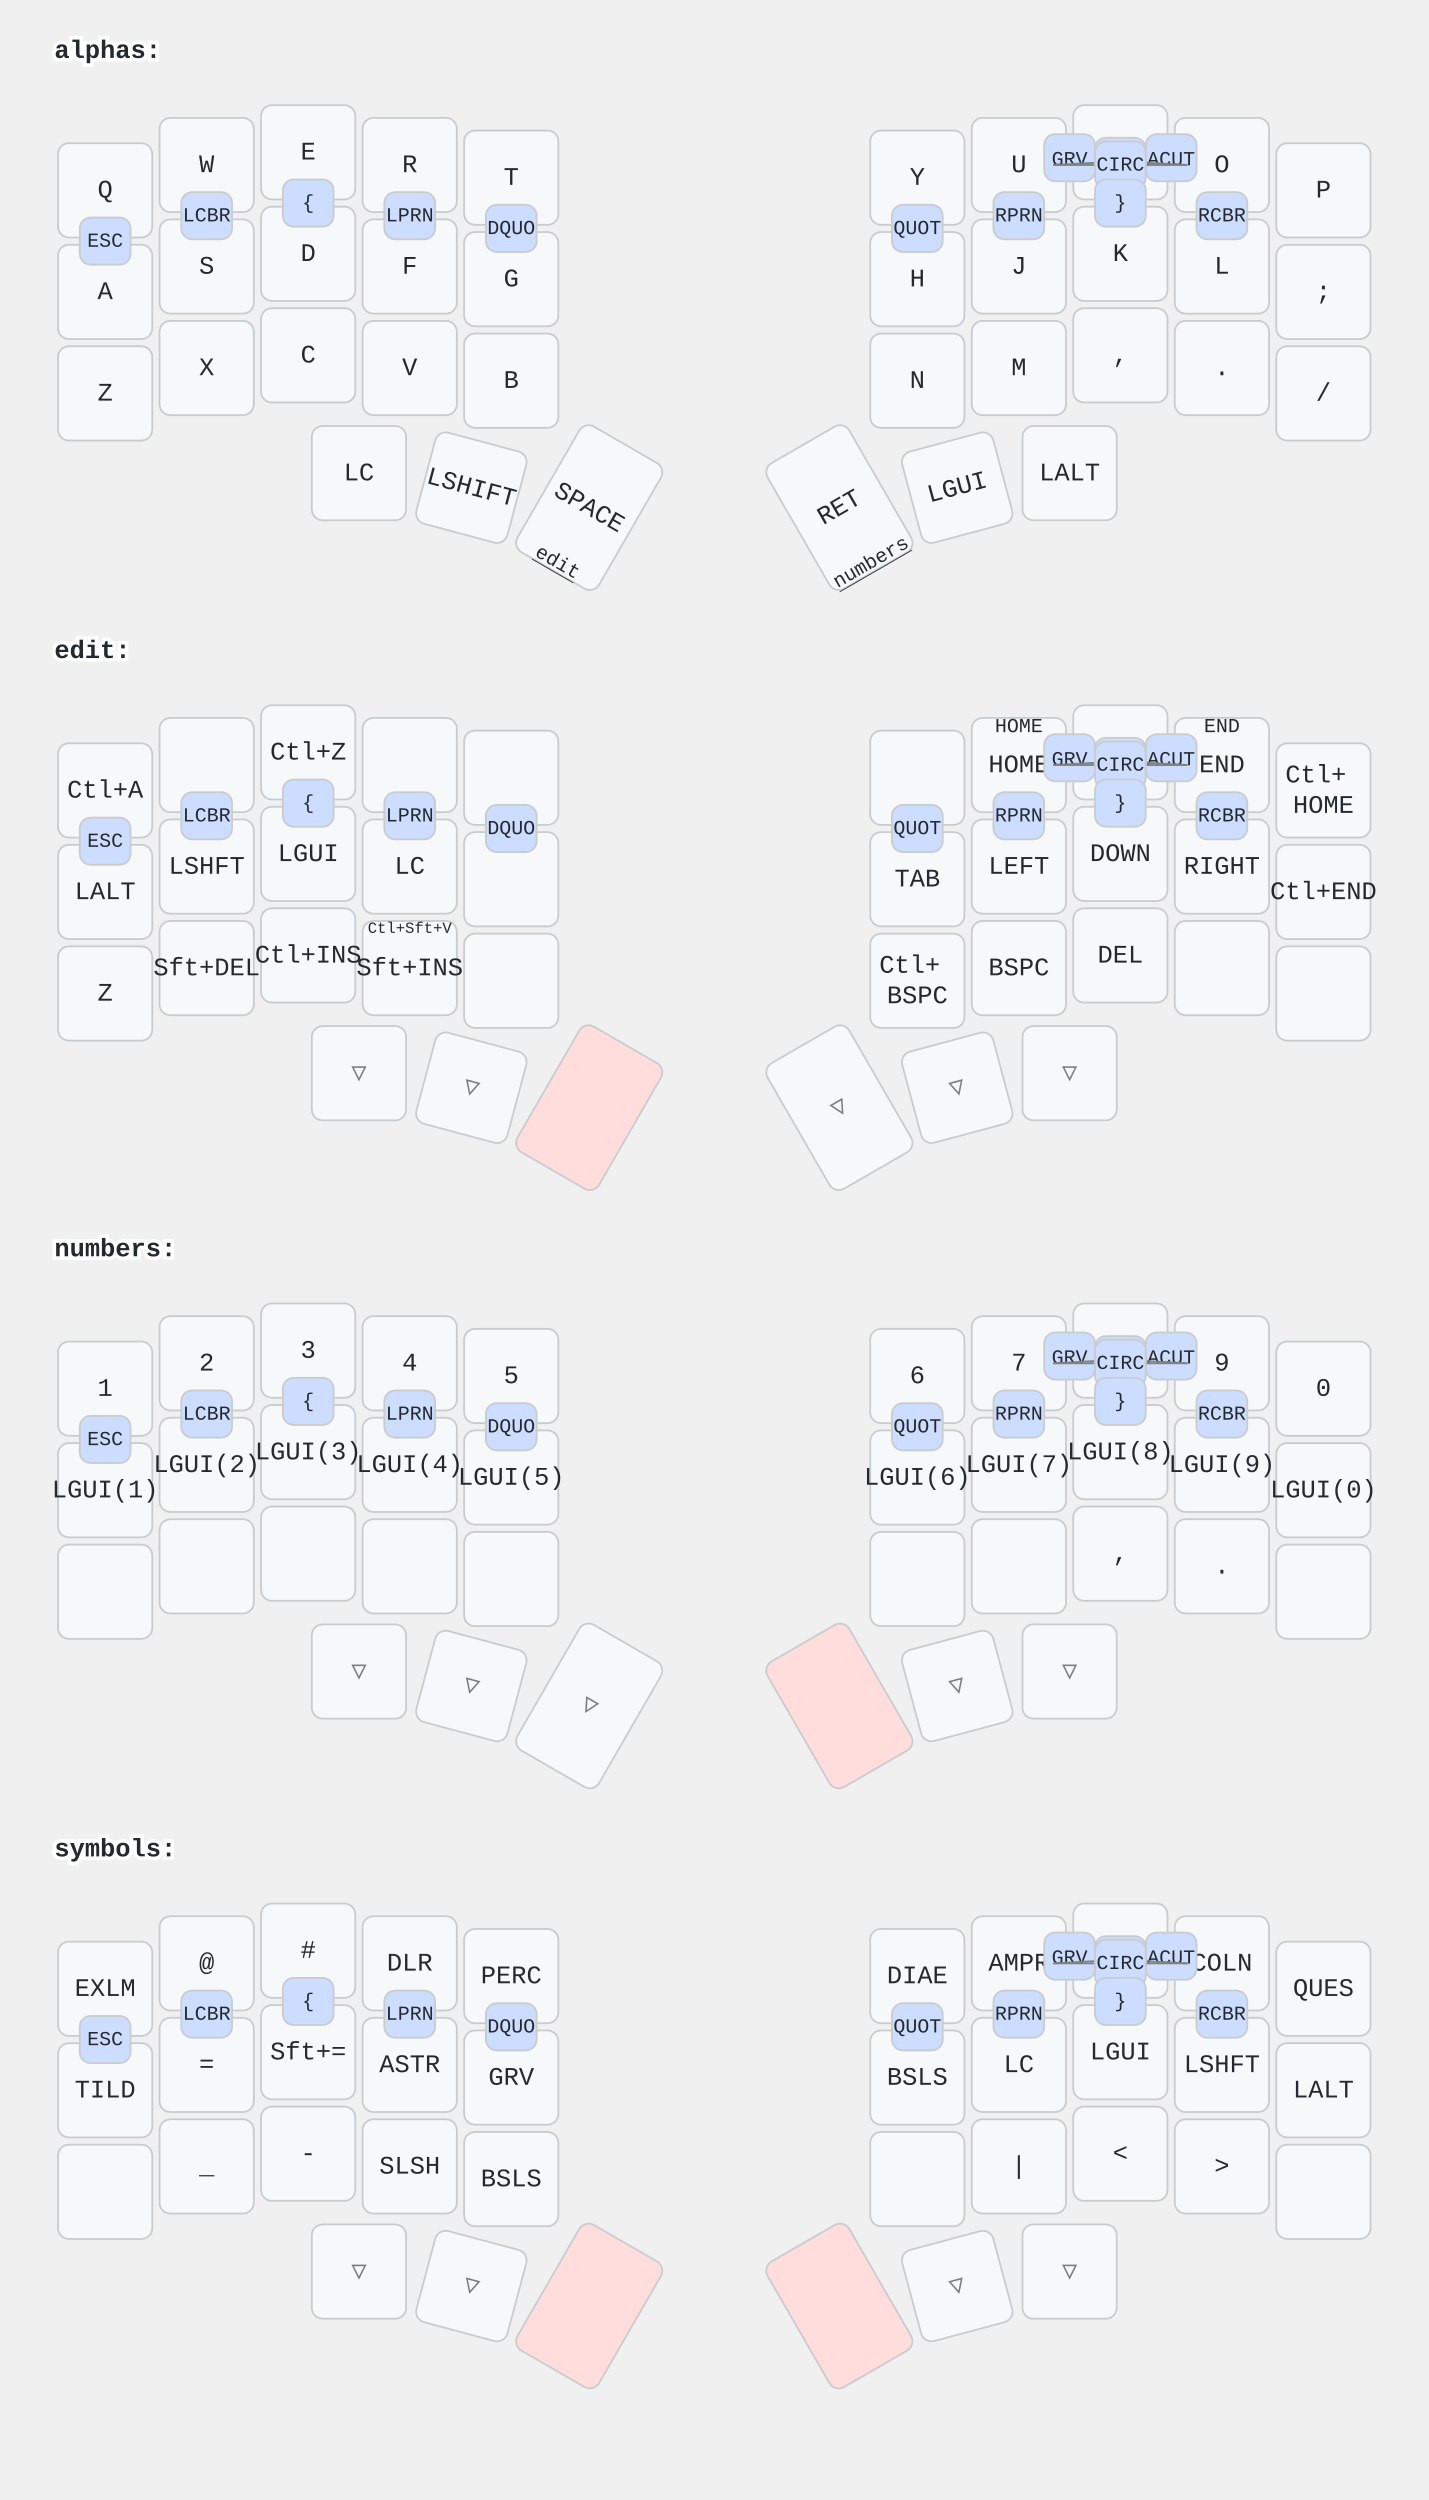
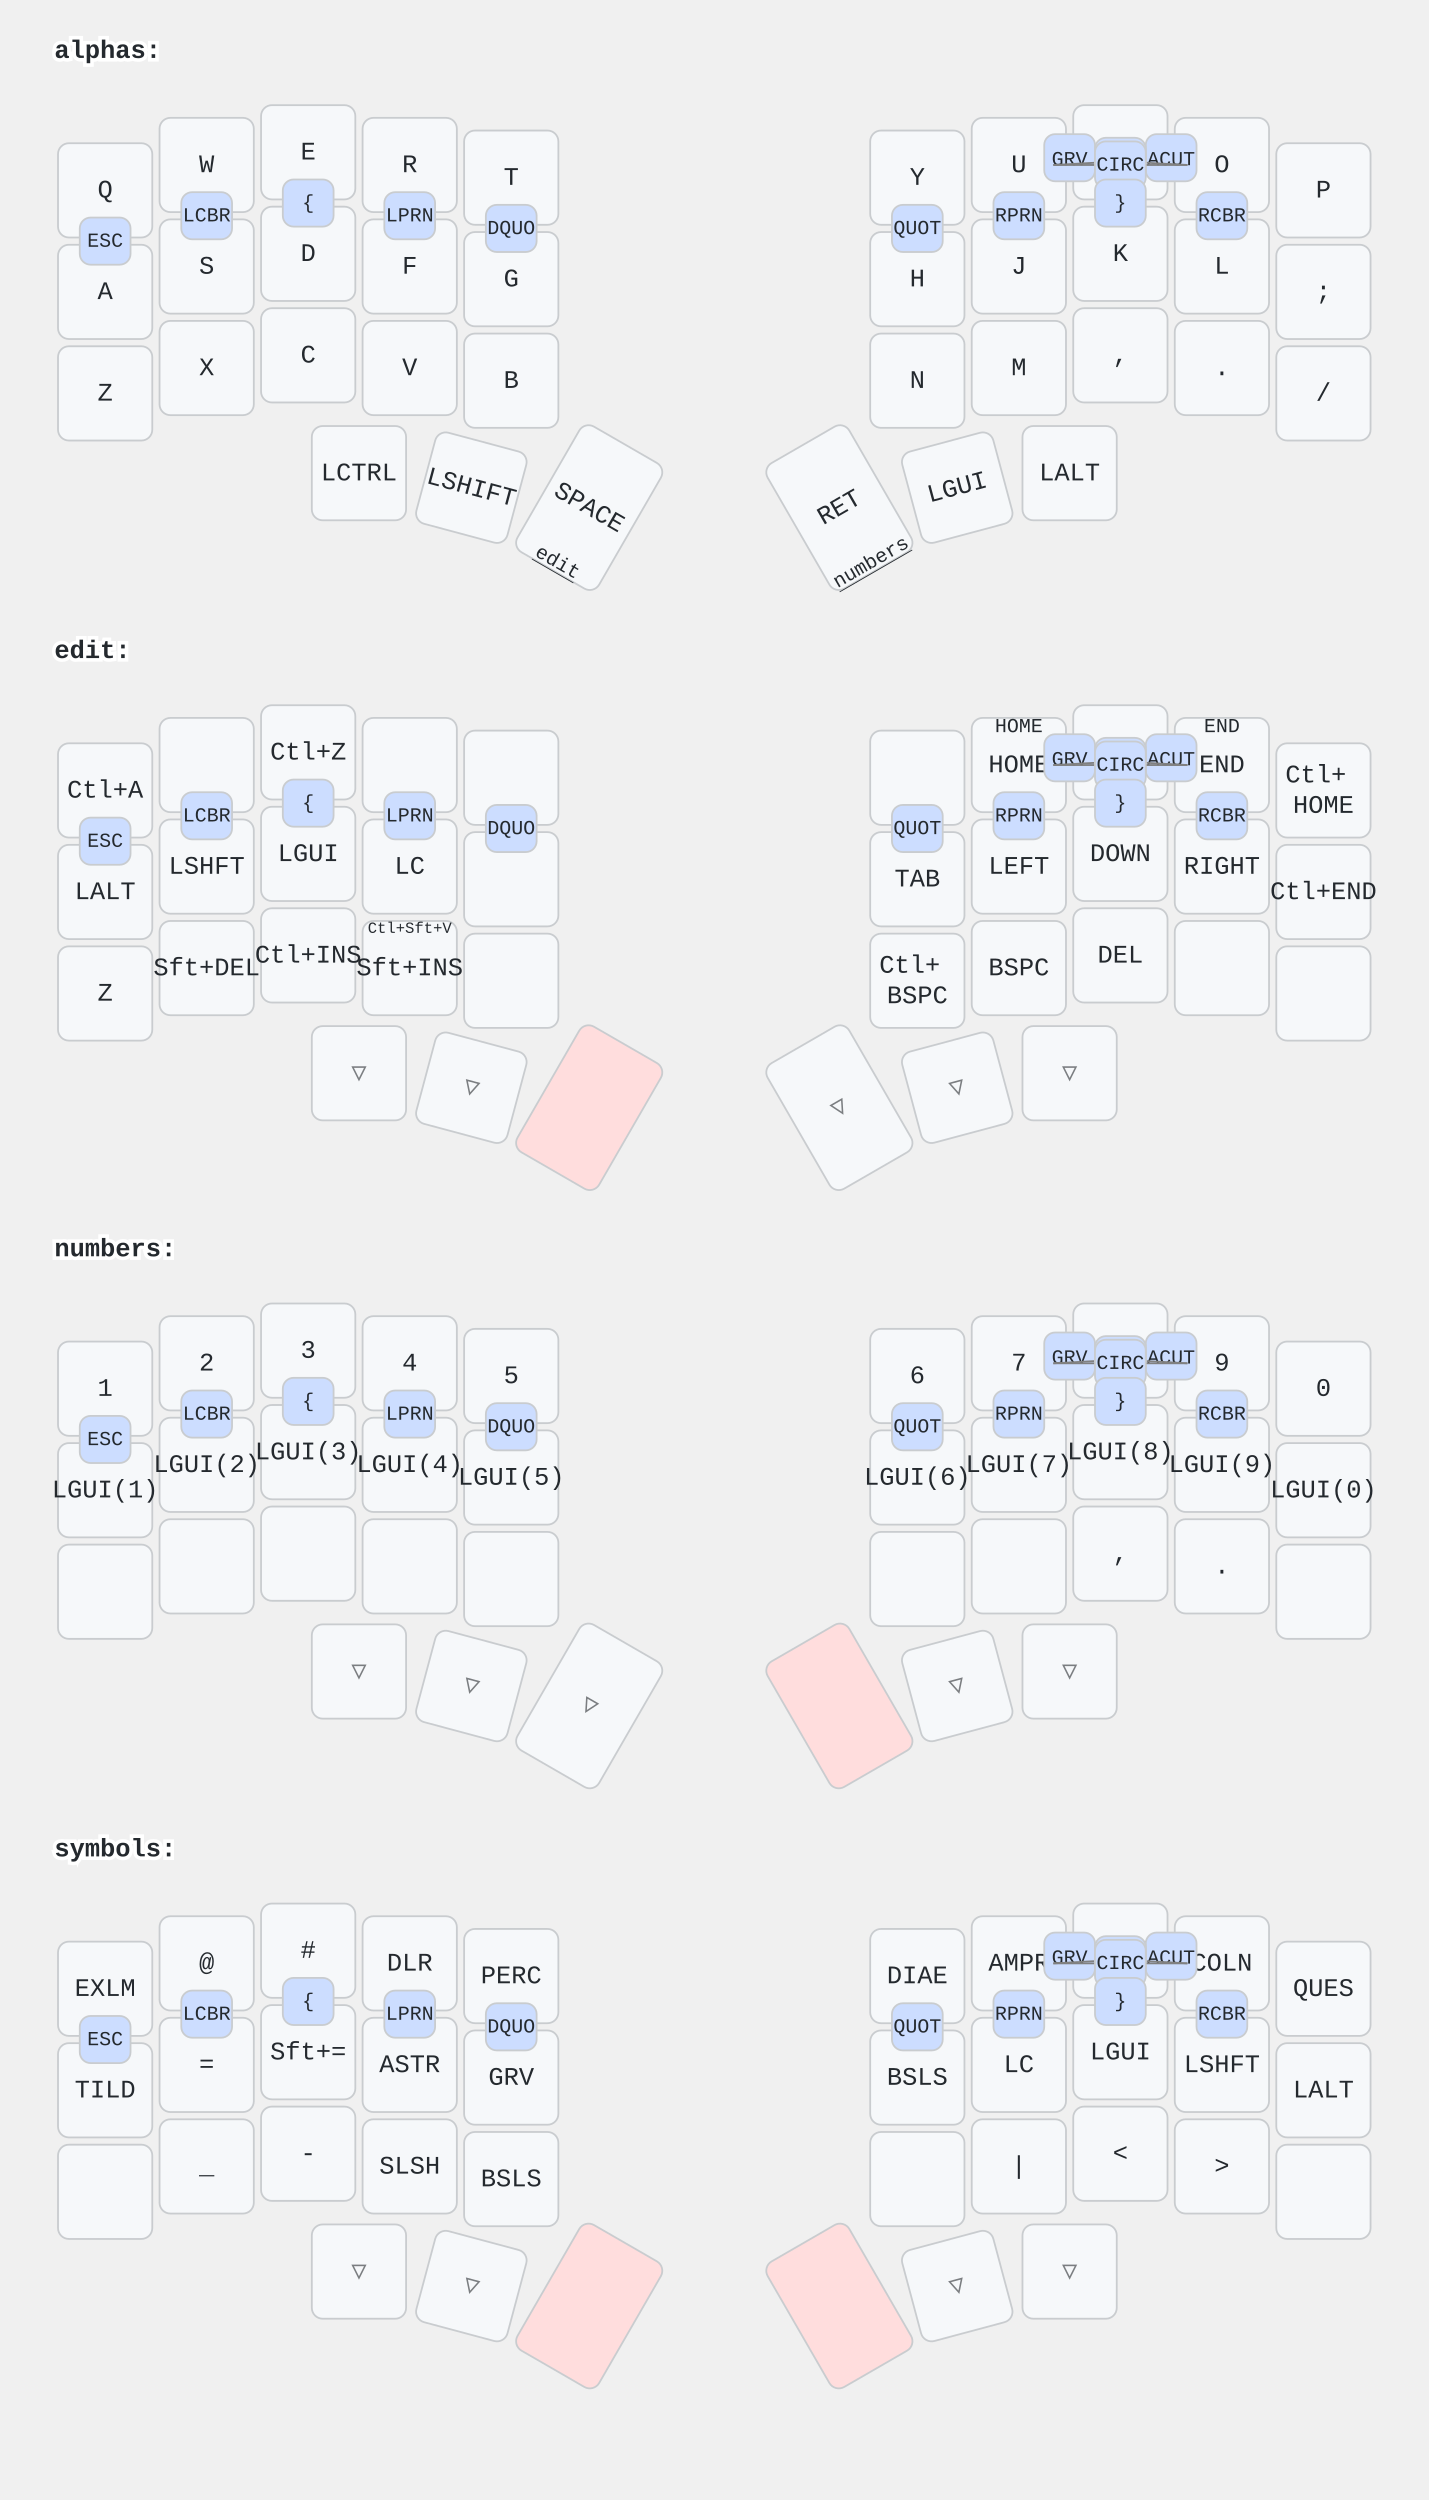
<svg xmlns="http://www.w3.org/2000/svg" width="788" height="1379" viewBox="0 0 788 1379" class="keymap">
  <style>/* inherit to force styles through use tags */
svg path {
    fill: inherit;
}

/* font and background color specifications */
svg.keymap {
    font-family: SFMono-Regular,Consolas,Liberation Mono,Menlo,monospace;
    font-size: 14px;
    font-kerning: normal;
    text-rendering: optimizeLegibility;
    fill: #24292e;
}

/* default key styling */
rect.key {
    fill: #f6f8fa;
}

rect.key, rect.combo {
    stroke: #c9cccf;
    stroke-width: 1;
}

/* default key side styling, only used is draw_key_sides is set */
rect.side {
    filter: brightness(90%);
}

/* color accent for combo boxes */
rect.combo, rect.combo-separate {
    fill: #cdf;
}

/* color accent for held keys */
rect.held, rect.combo.held {
    fill: #fdd;
}

/* color accent for ghost (optional) keys */
rect.ghost, rect.combo.ghost {
    stroke-dasharray: 4, 4;
    stroke-width: 2;
}

text {
    text-anchor: middle;
    dominant-baseline: middle;
}

/* styling for layer labels */
text.label {
    font-weight: bold;
    text-anchor: start;
    stroke: white;
    stroke-width: 4;
    paint-order: stroke;
}

/* styling for optional footer */
text.footer {
    text-anchor: end;
    dominant-baseline: auto;
    stroke: white;
    stroke-width: 4;
    paint-order: stroke;
}

/* styling for combo tap, and key non-tap label text */
text.combo, text.hold, text.shifted, text.left, text.right {
    font-size: 11px;
}

text.hold {
    text-anchor: middle;
    dominant-baseline: auto;
}

text.shifted {
    text-anchor: middle;
    dominant-baseline: hanging;
}

text.left {
    text-anchor: start;
}

text.right {
    text-anchor: end;
}

text.layer-activator {
    text-decoration: underline;
}

/* styling for hold/shifted label text in combo box */
text.combo.hold, text.combo.shifted, text.combo.left, text.combo.right {
    font-size: 8px;
}

/* lighter symbol for transparent keys */
text.trans {
    fill: #7b7e81;
}

/* styling for combo dendrons */
path.combo {
    stroke-width: 1;
    stroke: gray;
    fill: none;
}

/* Start Tabler Icons Cleanup */
/* cannot use height/width with glyphs */
.icon-tabler &gt; path {
    fill: inherit;
    stroke: inherit;
    stroke-width: 2;
}
/* hide tabler's default box */
.icon-tabler &gt; path[stroke="none"][fill="none"] {
    visibility: hidden;
}
/* End Tabler Icons Cleanup */
</style>
  <g transform="translate(30, 0)" class="layer-alphas">
    <text x="0" y="28" class="label" id="alphas">alphas:</text>
    <g transform="translate(0, 56)">
      <g transform="translate(28, 49)" class="key keypos-0">
        <rect rx="6" ry="6" x="-26" y="-26" width="52" height="52" class="key" />
        <text x="0" y="0" class="key tap">Q</text>
      </g>
      <g transform="translate(84, 35)" class="key keypos-1">
        <rect rx="6" ry="6" x="-26" y="-26" width="52" height="52" class="key" />
        <text x="0" y="0" class="key tap">W</text>
      </g>
      <g transform="translate(140, 28)" class="key keypos-2">
        <rect rx="6" ry="6" x="-26" y="-26" width="52" height="52" class="key" />
        <text x="0" y="0" class="key tap">E</text>
      </g>
      <g transform="translate(196, 35)" class="key keypos-3">
        <rect rx="6" ry="6" x="-26" y="-26" width="52" height="52" class="key" />
        <text x="0" y="0" class="key tap">R</text>
      </g>
      <g transform="translate(252, 42)" class="key keypos-4">
        <rect rx="6" ry="6" x="-26" y="-26" width="52" height="52" class="key" />
        <text x="0" y="0" class="key tap">T</text>
      </g>
      <g transform="translate(476, 42)" class="key keypos-5">
        <rect rx="6" ry="6" x="-26" y="-26" width="52" height="52" class="key" />
        <text x="0" y="0" class="key tap">Y</text>
      </g>
      <g transform="translate(532, 35)" class="key keypos-6">
        <rect rx="6" ry="6" x="-26" y="-26" width="52" height="52" class="key" />
        <text x="0" y="0" class="key tap">U</text>
      </g>
      <g transform="translate(588, 28)" class="key keypos-7">
        <rect rx="6" ry="6" x="-26" y="-26" width="52" height="52" class="key" />
        <text x="0" y="0" class="key tap">I</text>
      </g>
      <g transform="translate(644, 35)" class="key keypos-8">
        <rect rx="6" ry="6" x="-26" y="-26" width="52" height="52" class="key" />
        <text x="0" y="0" class="key tap">O</text>
      </g>
      <g transform="translate(700, 49)" class="key keypos-9">
        <rect rx="6" ry="6" x="-26" y="-26" width="52" height="52" class="key" />
        <text x="0" y="0" class="key tap">P</text>
      </g>
      <g transform="translate(28, 105)" class="key keypos-10">
        <rect rx="6" ry="6" x="-26" y="-26" width="52" height="52" class="key" />
        <text x="0" y="0" class="key tap">A</text>
      </g>
      <g transform="translate(84, 91)" class="key keypos-11">
        <rect rx="6" ry="6" x="-26" y="-26" width="52" height="52" class="key" />
        <text x="0" y="0" class="key tap">S</text>
      </g>
      <g transform="translate(140, 84)" class="key keypos-12">
        <rect rx="6" ry="6" x="-26" y="-26" width="52" height="52" class="key" />
        <text x="0" y="0" class="key tap">D</text>
      </g>
      <g transform="translate(196, 91)" class="key keypos-13">
        <rect rx="6" ry="6" x="-26" y="-26" width="52" height="52" class="key" />
        <text x="0" y="0" class="key tap">F</text>
      </g>
      <g transform="translate(252, 98)" class="key keypos-14">
        <rect rx="6" ry="6" x="-26" y="-26" width="52" height="52" class="key" />
        <text x="0" y="0" class="key tap">G</text>
      </g>
      <g transform="translate(476, 98)" class="key keypos-15">
        <rect rx="6" ry="6" x="-26" y="-26" width="52" height="52" class="key" />
        <text x="0" y="0" class="key tap">H</text>
      </g>
      <g transform="translate(532, 91)" class="key keypos-16">
        <rect rx="6" ry="6" x="-26" y="-26" width="52" height="52" class="key" />
        <text x="0" y="0" class="key tap">J</text>
      </g>
      <g transform="translate(588, 84)" class="key keypos-17">
        <rect rx="6" ry="6" x="-26" y="-26" width="52" height="52" class="key" />
        <text x="0" y="0" class="key tap">K</text>
      </g>
      <g transform="translate(644, 91)" class="key keypos-18">
        <rect rx="6" ry="6" x="-26" y="-26" width="52" height="52" class="key" />
        <text x="0" y="0" class="key tap">L</text>
      </g>
      <g transform="translate(700, 105)" class="key keypos-19">
        <rect rx="6" ry="6" x="-26" y="-26" width="52" height="52" class="key" />
        <text x="0" y="0" class="key tap">;</text>
      </g>
      <g transform="translate(28, 161)" class="key keypos-20">
        <rect rx="6" ry="6" x="-26" y="-26" width="52" height="52" class="key" />
        <text x="0" y="0" class="key tap">Z</text>
      </g>
      <g transform="translate(84, 147)" class="key keypos-21">
        <rect rx="6" ry="6" x="-26" y="-26" width="52" height="52" class="key" />
        <text x="0" y="0" class="key tap">X</text>
      </g>
      <g transform="translate(140, 140)" class="key keypos-22">
        <rect rx="6" ry="6" x="-26" y="-26" width="52" height="52" class="key" />
        <text x="0" y="0" class="key tap">C</text>
      </g>
      <g transform="translate(196, 147)" class="key keypos-23">
        <rect rx="6" ry="6" x="-26" y="-26" width="52" height="52" class="key" />
        <text x="0" y="0" class="key tap">V</text>
      </g>
      <g transform="translate(252, 154)" class="key keypos-24">
        <rect rx="6" ry="6" x="-26" y="-26" width="52" height="52" class="key" />
        <text x="0" y="0" class="key tap">B</text>
      </g>
      <g transform="translate(476, 154)" class="key keypos-25">
        <rect rx="6" ry="6" x="-26" y="-26" width="52" height="52" class="key" />
        <text x="0" y="0" class="key tap">N</text>
      </g>
      <g transform="translate(532, 147)" class="key keypos-26">
        <rect rx="6" ry="6" x="-26" y="-26" width="52" height="52" class="key" />
        <text x="0" y="0" class="key tap">M</text>
      </g>
      <g transform="translate(588, 140)" class="key keypos-27">
        <rect rx="6" ry="6" x="-26" y="-26" width="52" height="52" class="key" />
        <text x="0" y="0" class="key tap">,</text>
      </g>
      <g transform="translate(644, 147)" class="key keypos-28">
        <rect rx="6" ry="6" x="-26" y="-26" width="52" height="52" class="key" />
        <text x="0" y="0" class="key tap">.</text>
      </g>
      <g transform="translate(700, 161)" class="key keypos-29">
        <rect rx="6" ry="6" x="-26" y="-26" width="52" height="52" class="key" />
        <text x="0" y="0" class="key tap">/</text>
      </g>
      <g transform="translate(168, 205)" class="key keypos-30">
        <rect rx="6" ry="6" x="-26" y="-26" width="52" height="52" class="key" />
-         <text x="0" y="0" class="key tap">LC</text>
+         <text x="0" y="0" class="key tap">LCTRL</text>
      </g>
      <g transform="translate(230, 213) rotate(15.0)" class="key keypos-31">
        <rect rx="6" ry="6" x="-26" y="-26" width="52" height="52" class="key" />
        <text x="0" y="0" class="key tap">LSHIFT</text>
      </g>
      <g transform="translate(295, 224) rotate(30.0)" class="key keypos-32">
        <rect rx="6" ry="6" x="-26" y="-40" width="52" height="80" class="key" />
        <text x="0" y="0" class="key tap">SPACE</text>
        <a href="#edit">
          <text x="0" y="38" class="key hold layer-activator">edit</text>
        </a>
      </g>
      <g transform="translate(433, 224) rotate(-30.0)" class="key keypos-33">
        <rect rx="6" ry="6" x="-26" y="-40" width="52" height="80" class="key" />
        <text x="0" y="0" class="key tap">RET</text>
        <a href="#numbers">
          <text x="0" y="38" class="key hold layer-activator">numbers</text>
        </a>
      </g>
      <g transform="translate(498, 213) rotate(-15.0)" class="key keypos-34">
        <rect rx="6" ry="6" x="-26" y="-26" width="52" height="52" class="key" />
        <text x="0" y="0" class="key tap">LGUI</text>
      </g>
      <g transform="translate(560, 205)" class="key keypos-35">
        <rect rx="6" ry="6" x="-26" y="-26" width="52" height="52" class="key" />
        <text x="0" y="0" class="key tap">LALT</text>
      </g>
      <g class="combo combopos-0">
        <rect rx="6" ry="6" x="602" y="18" width="28" height="26" class="combo" />
        <text x="616" y="32" class="combo tap">ACUT</text>
      </g>
      <g class="combo combopos-1">
        <rect rx="6" ry="6" x="546" y="18" width="28" height="26" class="combo" />
        <text x="560" y="32" class="combo tap">GRV</text>
      </g>
      <g class="combo combopos-2">
        <path d="M588,33 l-37,2" class="combo" />
        <path d="M588,33 l37,2" class="combo" />
        <rect rx="6" ry="6" x="574" y="20" width="28" height="26" class="combo" />
        <text x="588" y="33" class="combo tap">TILD</text>
      </g>
      <g class="combo combopos-3">
        <path d="M588,35 l-37,0" class="combo" />
        <path d="M588,35 l37,0" class="combo" />
        <rect rx="6" ry="6" x="574" y="22" width="28" height="26" class="combo" />
        <text x="588" y="35" class="combo tap">CIRC</text>
      </g>
      <g class="combo combopos-4">
        <rect rx="6" ry="6" x="182" y="50" width="28" height="26" class="combo" />
        <text x="196" y="63" class="combo tap">LPRN</text>
      </g>
      <g class="combo combopos-5">
        <rect rx="6" ry="6" x="518" y="50" width="28" height="26" class="combo" />
        <text x="532" y="63" class="combo tap">RPRN</text>
      </g>
      <g class="combo combopos-6">
        <rect rx="6" ry="6" x="70" y="50" width="28" height="26" class="combo" />
        <text x="84" y="63" class="combo tap">LCBR</text>
      </g>
      <g class="combo combopos-7">
        <rect rx="6" ry="6" x="630" y="50" width="28" height="26" class="combo" />
        <text x="644" y="63" class="combo tap">RCBR</text>
      </g>
      <g class="combo combopos-8">
        <rect rx="6" ry="6" x="126" y="43" width="28" height="26" class="combo" />
        <text x="140" y="56" class="combo tap">{</text>
      </g>
      <g class="combo combopos-9">
        <rect rx="6" ry="6" x="574" y="43" width="28" height="26" class="combo" />
        <text x="588" y="56" class="combo tap">}</text>
      </g>
      <g class="combo combopos-10">
        <rect rx="6" ry="6" x="238" y="57" width="28" height="26" class="combo" />
        <text x="252" y="70" class="combo tap">DQUO</text>
      </g>
      <g class="combo combopos-11">
        <rect rx="6" ry="6" x="462" y="57" width="28" height="26" class="combo" />
        <text x="476" y="70" class="combo tap">QUOT</text>
      </g>
      <g class="combo combopos-12">
        <rect rx="6" ry="6" x="14" y="64" width="28" height="26" class="combo" />
        <text x="28" y="77" class="combo tap">ESC</text>
      </g>
    </g>
  </g>
  <g transform="translate(30, 331)" class="layer-edit">
    <text x="0" y="28" class="label" id="edit">edit:</text>
    <g transform="translate(0, 56)">
      <g transform="translate(28, 49)" class="key keypos-0">
        <rect rx="6" ry="6" x="-26" y="-26" width="52" height="52" class="key" />
        <text x="0" y="0" class="key tap">Ctl+A</text>
      </g>
      <g transform="translate(84, 35)" class="key keypos-1">
        <rect rx="6" ry="6" x="-26" y="-26" width="52" height="52" class="key" />
      </g>
      <g transform="translate(140, 28)" class="key keypos-2">
        <rect rx="6" ry="6" x="-26" y="-26" width="52" height="52" class="key" />
        <text x="0" y="0" class="key tap">Ctl+Z</text>
      </g>
      <g transform="translate(196, 35)" class="key keypos-3">
        <rect rx="6" ry="6" x="-26" y="-26" width="52" height="52" class="key" />
      </g>
      <g transform="translate(252, 42)" class="key keypos-4">
        <rect rx="6" ry="6" x="-26" y="-26" width="52" height="52" class="key" />
      </g>
      <g transform="translate(476, 42)" class="key keypos-5">
        <rect rx="6" ry="6" x="-26" y="-26" width="52" height="52" class="key" />
      </g>
      <g transform="translate(532, 35)" class="key keypos-6">
        <rect rx="6" ry="6" x="-26" y="-26" width="52" height="52" class="key" />
        <text x="0" y="0" class="key tap">HOME</text>
        <text x="0" y="-24" class="key shifted">HOME</text>
      </g>
      <g transform="translate(588, 28)" class="key keypos-7">
        <rect rx="6" ry="6" x="-26" y="-26" width="52" height="52" class="key" />
        <text x="0" y="0" class="key tap">UP</text>
      </g>
      <g transform="translate(644, 35)" class="key keypos-8">
        <rect rx="6" ry="6" x="-26" y="-26" width="52" height="52" class="key" />
        <text x="0" y="0" class="key tap">END</text>
        <text x="0" y="-24" class="key shifted">END</text>
      </g>
      <g transform="translate(700, 49)" class="key keypos-9">
        <rect rx="6" ry="6" x="-26" y="-26" width="52" height="52" class="key" />
        <text x="0" y="0" class="key tap">
          <tspan x="0" dy="-0.6em">Ctl+</tspan>
          <tspan x="0" dy="1.2em">HOME</tspan>
        </text>
      </g>
      <g transform="translate(28, 105)" class="key keypos-10">
        <rect rx="6" ry="6" x="-26" y="-26" width="52" height="52" class="key" />
        <text x="0" y="0" class="key tap">LALT</text>
      </g>
      <g transform="translate(84, 91)" class="key keypos-11">
        <rect rx="6" ry="6" x="-26" y="-26" width="52" height="52" class="key" />
        <text x="0" y="0" class="key tap">LSHFT</text>
      </g>
      <g transform="translate(140, 84)" class="key keypos-12">
        <rect rx="6" ry="6" x="-26" y="-26" width="52" height="52" class="key" />
        <text x="0" y="0" class="key tap">LGUI</text>
      </g>
      <g transform="translate(196, 91)" class="key keypos-13">
        <rect rx="6" ry="6" x="-26" y="-26" width="52" height="52" class="key" />
        <text x="0" y="0" class="key tap">LC</text>
      </g>
      <g transform="translate(252, 98)" class="key keypos-14">
        <rect rx="6" ry="6" x="-26" y="-26" width="52" height="52" class="key" />
      </g>
      <g transform="translate(476, 98)" class="key keypos-15">
        <rect rx="6" ry="6" x="-26" y="-26" width="52" height="52" class="key" />
        <text x="0" y="0" class="key tap">TAB</text>
      </g>
      <g transform="translate(532, 91)" class="key keypos-16">
        <rect rx="6" ry="6" x="-26" y="-26" width="52" height="52" class="key" />
        <text x="0" y="0" class="key tap">LEFT</text>
      </g>
      <g transform="translate(588, 84)" class="key keypos-17">
        <rect rx="6" ry="6" x="-26" y="-26" width="52" height="52" class="key" />
        <text x="0" y="0" class="key tap">DOWN</text>
      </g>
      <g transform="translate(644, 91)" class="key keypos-18">
        <rect rx="6" ry="6" x="-26" y="-26" width="52" height="52" class="key" />
        <text x="0" y="0" class="key tap">RIGHT</text>
      </g>
      <g transform="translate(700, 105)" class="key keypos-19">
        <rect rx="6" ry="6" x="-26" y="-26" width="52" height="52" class="key" />
        <text x="0" y="0" class="key tap">Ctl+END</text>
      </g>
      <g transform="translate(28, 161)" class="key keypos-20">
        <rect rx="6" ry="6" x="-26" y="-26" width="52" height="52" class="key" />
        <text x="0" y="0" class="key tap">Z</text>
      </g>
      <g transform="translate(84, 147)" class="key keypos-21">
        <rect rx="6" ry="6" x="-26" y="-26" width="52" height="52" class="key" />
        <text x="0" y="0" class="key tap">Sft+DEL</text>
      </g>
      <g transform="translate(140, 140)" class="key keypos-22">
        <rect rx="6" ry="6" x="-26" y="-26" width="52" height="52" class="key" />
        <text x="0" y="0" class="key tap">Ctl+INS</text>
      </g>
      <g transform="translate(196, 147)" class="key keypos-23">
        <rect rx="6" ry="6" x="-26" y="-26" width="52" height="52" class="key" />
        <text x="0" y="0" class="key tap">Sft+INS</text>
        <text x="0" y="-24" class="key shifted">
          <tspan style="font-size: 78%">Ctl+Sft+V</tspan>
        </text>
      </g>
      <g transform="translate(252, 154)" class="key keypos-24">
        <rect rx="6" ry="6" x="-26" y="-26" width="52" height="52" class="key" />
      </g>
      <g transform="translate(476, 154)" class="key keypos-25">
        <rect rx="6" ry="6" x="-26" y="-26" width="52" height="52" class="key" />
        <text x="0" y="0" class="key tap">
          <tspan x="0" dy="-0.6em">Ctl+</tspan>
          <tspan x="0" dy="1.2em">BSPC</tspan>
        </text>
      </g>
      <g transform="translate(532, 147)" class="key keypos-26">
        <rect rx="6" ry="6" x="-26" y="-26" width="52" height="52" class="key" />
        <text x="0" y="0" class="key tap">BSPC</text>
      </g>
      <g transform="translate(588, 140)" class="key keypos-27">
        <rect rx="6" ry="6" x="-26" y="-26" width="52" height="52" class="key" />
        <text x="0" y="0" class="key tap">DEL</text>
      </g>
      <g transform="translate(644, 147)" class="key keypos-28">
        <rect rx="6" ry="6" x="-26" y="-26" width="52" height="52" class="key" />
      </g>
      <g transform="translate(700, 161)" class="key keypos-29">
        <rect rx="6" ry="6" x="-26" y="-26" width="52" height="52" class="key" />
      </g>
      <g transform="translate(168, 205)" class="key trans keypos-30">
        <rect rx="6" ry="6" x="-26" y="-26" width="52" height="52" class="key trans" />
        <text x="0" y="0" class="key trans tap">▽</text>
      </g>
      <g transform="translate(230, 213) rotate(15.0)" class="key trans keypos-31">
        <rect rx="6" ry="6" x="-26" y="-26" width="52" height="52" class="key trans" />
        <text x="0" y="0" class="key trans tap">▽</text>
      </g>
      <g transform="translate(295, 224) rotate(30.0)" class="key held keypos-32">
        <rect rx="6" ry="6" x="-26" y="-40" width="52" height="80" class="key held" />
      </g>
      <g transform="translate(433, 224) rotate(-30.0)" class="key trans keypos-33">
        <rect rx="6" ry="6" x="-26" y="-40" width="52" height="80" class="key trans" />
        <text x="0" y="0" class="key trans tap">▽</text>
      </g>
      <g transform="translate(498, 213) rotate(-15.0)" class="key trans keypos-34">
        <rect rx="6" ry="6" x="-26" y="-26" width="52" height="52" class="key trans" />
        <text x="0" y="0" class="key trans tap">▽</text>
      </g>
      <g transform="translate(560, 205)" class="key trans keypos-35">
        <rect rx="6" ry="6" x="-26" y="-26" width="52" height="52" class="key trans" />
        <text x="0" y="0" class="key trans tap">▽</text>
      </g>
      <g class="combo combopos-0">
        <rect rx="6" ry="6" x="602" y="18" width="28" height="26" class="combo" />
        <text x="616" y="32" class="combo tap">ACUT</text>
      </g>
      <g class="combo combopos-1">
        <rect rx="6" ry="6" x="546" y="18" width="28" height="26" class="combo" />
        <text x="560" y="32" class="combo tap">GRV</text>
      </g>
      <g class="combo combopos-2">
        <path d="M588,33 l-37,2" class="combo" />
        <path d="M588,33 l37,2" class="combo" />
        <rect rx="6" ry="6" x="574" y="20" width="28" height="26" class="combo" />
        <text x="588" y="33" class="combo tap">TILD</text>
      </g>
      <g class="combo combopos-3">
        <path d="M588,35 l-37,0" class="combo" />
        <path d="M588,35 l37,0" class="combo" />
        <rect rx="6" ry="6" x="574" y="22" width="28" height="26" class="combo" />
        <text x="588" y="35" class="combo tap">CIRC</text>
      </g>
      <g class="combo combopos-4">
        <rect rx="6" ry="6" x="182" y="50" width="28" height="26" class="combo" />
        <text x="196" y="63" class="combo tap">LPRN</text>
      </g>
      <g class="combo combopos-5">
        <rect rx="6" ry="6" x="518" y="50" width="28" height="26" class="combo" />
        <text x="532" y="63" class="combo tap">RPRN</text>
      </g>
      <g class="combo combopos-6">
        <rect rx="6" ry="6" x="70" y="50" width="28" height="26" class="combo" />
        <text x="84" y="63" class="combo tap">LCBR</text>
      </g>
      <g class="combo combopos-7">
        <rect rx="6" ry="6" x="630" y="50" width="28" height="26" class="combo" />
        <text x="644" y="63" class="combo tap">RCBR</text>
      </g>
      <g class="combo combopos-8">
        <rect rx="6" ry="6" x="126" y="43" width="28" height="26" class="combo" />
        <text x="140" y="56" class="combo tap">{</text>
      </g>
      <g class="combo combopos-9">
        <rect rx="6" ry="6" x="574" y="43" width="28" height="26" class="combo" />
        <text x="588" y="56" class="combo tap">}</text>
      </g>
      <g class="combo combopos-10">
        <rect rx="6" ry="6" x="238" y="57" width="28" height="26" class="combo" />
        <text x="252" y="70" class="combo tap">DQUO</text>
      </g>
      <g class="combo combopos-11">
        <rect rx="6" ry="6" x="462" y="57" width="28" height="26" class="combo" />
        <text x="476" y="70" class="combo tap">QUOT</text>
      </g>
      <g class="combo combopos-12">
        <rect rx="6" ry="6" x="14" y="64" width="28" height="26" class="combo" />
        <text x="28" y="77" class="combo tap">ESC</text>
      </g>
    </g>
  </g>
  <g transform="translate(30, 661)" class="layer-numbers">
    <text x="0" y="28" class="label" id="numbers">numbers:</text>
    <g transform="translate(0, 56)">
      <g transform="translate(28, 49)" class="key keypos-0">
        <rect rx="6" ry="6" x="-26" y="-26" width="52" height="52" class="key" />
        <text x="0" y="0" class="key tap">1</text>
      </g>
      <g transform="translate(84, 35)" class="key keypos-1">
        <rect rx="6" ry="6" x="-26" y="-26" width="52" height="52" class="key" />
        <text x="0" y="0" class="key tap">2</text>
      </g>
      <g transform="translate(140, 28)" class="key keypos-2">
        <rect rx="6" ry="6" x="-26" y="-26" width="52" height="52" class="key" />
        <text x="0" y="0" class="key tap">3</text>
      </g>
      <g transform="translate(196, 35)" class="key keypos-3">
        <rect rx="6" ry="6" x="-26" y="-26" width="52" height="52" class="key" />
        <text x="0" y="0" class="key tap">4</text>
      </g>
      <g transform="translate(252, 42)" class="key keypos-4">
        <rect rx="6" ry="6" x="-26" y="-26" width="52" height="52" class="key" />
        <text x="0" y="0" class="key tap">5</text>
      </g>
      <g transform="translate(476, 42)" class="key keypos-5">
        <rect rx="6" ry="6" x="-26" y="-26" width="52" height="52" class="key" />
        <text x="0" y="0" class="key tap">6</text>
      </g>
      <g transform="translate(532, 35)" class="key keypos-6">
        <rect rx="6" ry="6" x="-26" y="-26" width="52" height="52" class="key" />
        <text x="0" y="0" class="key tap">7</text>
      </g>
      <g transform="translate(588, 28)" class="key keypos-7">
        <rect rx="6" ry="6" x="-26" y="-26" width="52" height="52" class="key" />
        <text x="0" y="0" class="key tap">8</text>
      </g>
      <g transform="translate(644, 35)" class="key keypos-8">
        <rect rx="6" ry="6" x="-26" y="-26" width="52" height="52" class="key" />
        <text x="0" y="0" class="key tap">9</text>
      </g>
      <g transform="translate(700, 49)" class="key keypos-9">
        <rect rx="6" ry="6" x="-26" y="-26" width="52" height="52" class="key" />
        <text x="0" y="0" class="key tap">0</text>
      </g>
      <g transform="translate(28, 105)" class="key keypos-10">
        <rect rx="6" ry="6" x="-26" y="-26" width="52" height="52" class="key" />
        <text x="0" y="0" class="key tap">LGUI(1)</text>
      </g>
      <g transform="translate(84, 91)" class="key keypos-11">
        <rect rx="6" ry="6" x="-26" y="-26" width="52" height="52" class="key" />
        <text x="0" y="0" class="key tap">LGUI(2)</text>
      </g>
      <g transform="translate(140, 84)" class="key keypos-12">
        <rect rx="6" ry="6" x="-26" y="-26" width="52" height="52" class="key" />
        <text x="0" y="0" class="key tap">LGUI(3)</text>
      </g>
      <g transform="translate(196, 91)" class="key keypos-13">
        <rect rx="6" ry="6" x="-26" y="-26" width="52" height="52" class="key" />
        <text x="0" y="0" class="key tap">LGUI(4)</text>
      </g>
      <g transform="translate(252, 98)" class="key keypos-14">
        <rect rx="6" ry="6" x="-26" y="-26" width="52" height="52" class="key" />
        <text x="0" y="0" class="key tap">LGUI(5)</text>
      </g>
      <g transform="translate(476, 98)" class="key keypos-15">
        <rect rx="6" ry="6" x="-26" y="-26" width="52" height="52" class="key" />
        <text x="0" y="0" class="key tap">LGUI(6)</text>
      </g>
      <g transform="translate(532, 91)" class="key keypos-16">
        <rect rx="6" ry="6" x="-26" y="-26" width="52" height="52" class="key" />
        <text x="0" y="0" class="key tap">LGUI(7)</text>
      </g>
      <g transform="translate(588, 84)" class="key keypos-17">
        <rect rx="6" ry="6" x="-26" y="-26" width="52" height="52" class="key" />
        <text x="0" y="0" class="key tap">LGUI(8)</text>
      </g>
      <g transform="translate(644, 91)" class="key keypos-18">
        <rect rx="6" ry="6" x="-26" y="-26" width="52" height="52" class="key" />
        <text x="0" y="0" class="key tap">LGUI(9)</text>
      </g>
      <g transform="translate(700, 105)" class="key keypos-19">
        <rect rx="6" ry="6" x="-26" y="-26" width="52" height="52" class="key" />
        <text x="0" y="0" class="key tap">LGUI(0)</text>
      </g>
      <g transform="translate(28, 161)" class="key keypos-20">
        <rect rx="6" ry="6" x="-26" y="-26" width="52" height="52" class="key" />
      </g>
      <g transform="translate(84, 147)" class="key keypos-21">
        <rect rx="6" ry="6" x="-26" y="-26" width="52" height="52" class="key" />
      </g>
      <g transform="translate(140, 140)" class="key keypos-22">
        <rect rx="6" ry="6" x="-26" y="-26" width="52" height="52" class="key" />
      </g>
      <g transform="translate(196, 147)" class="key keypos-23">
        <rect rx="6" ry="6" x="-26" y="-26" width="52" height="52" class="key" />
      </g>
      <g transform="translate(252, 154)" class="key keypos-24">
        <rect rx="6" ry="6" x="-26" y="-26" width="52" height="52" class="key" />
      </g>
      <g transform="translate(476, 154)" class="key keypos-25">
        <rect rx="6" ry="6" x="-26" y="-26" width="52" height="52" class="key" />
      </g>
      <g transform="translate(532, 147)" class="key keypos-26">
        <rect rx="6" ry="6" x="-26" y="-26" width="52" height="52" class="key" />
      </g>
      <g transform="translate(588, 140)" class="key keypos-27">
        <rect rx="6" ry="6" x="-26" y="-26" width="52" height="52" class="key" />
        <text x="0" y="0" class="key tap">,</text>
      </g>
      <g transform="translate(644, 147)" class="key keypos-28">
        <rect rx="6" ry="6" x="-26" y="-26" width="52" height="52" class="key" />
        <text x="0" y="0" class="key tap">.</text>
      </g>
      <g transform="translate(700, 161)" class="key keypos-29">
        <rect rx="6" ry="6" x="-26" y="-26" width="52" height="52" class="key" />
      </g>
      <g transform="translate(168, 205)" class="key trans keypos-30">
        <rect rx="6" ry="6" x="-26" y="-26" width="52" height="52" class="key trans" />
        <text x="0" y="0" class="key trans tap">▽</text>
      </g>
      <g transform="translate(230, 213) rotate(15.0)" class="key trans keypos-31">
        <rect rx="6" ry="6" x="-26" y="-26" width="52" height="52" class="key trans" />
        <text x="0" y="0" class="key trans tap">▽</text>
      </g>
      <g transform="translate(295, 224) rotate(30.0)" class="key trans keypos-32">
        <rect rx="6" ry="6" x="-26" y="-40" width="52" height="80" class="key trans" />
        <text x="0" y="0" class="key trans tap">▽</text>
      </g>
      <g transform="translate(433, 224) rotate(-30.0)" class="key held keypos-33">
        <rect rx="6" ry="6" x="-26" y="-40" width="52" height="80" class="key held" />
      </g>
      <g transform="translate(498, 213) rotate(-15.0)" class="key trans keypos-34">
        <rect rx="6" ry="6" x="-26" y="-26" width="52" height="52" class="key trans" />
        <text x="0" y="0" class="key trans tap">▽</text>
      </g>
      <g transform="translate(560, 205)" class="key trans keypos-35">
        <rect rx="6" ry="6" x="-26" y="-26" width="52" height="52" class="key trans" />
        <text x="0" y="0" class="key trans tap">▽</text>
      </g>
      <g class="combo combopos-0">
        <rect rx="6" ry="6" x="602" y="18" width="28" height="26" class="combo" />
        <text x="616" y="32" class="combo tap">ACUT</text>
      </g>
      <g class="combo combopos-1">
        <rect rx="6" ry="6" x="546" y="18" width="28" height="26" class="combo" />
        <text x="560" y="32" class="combo tap">GRV</text>
      </g>
      <g class="combo combopos-2">
        <path d="M588,33 l-37,2" class="combo" />
        <path d="M588,33 l37,2" class="combo" />
        <rect rx="6" ry="6" x="574" y="20" width="28" height="26" class="combo" />
        <text x="588" y="33" class="combo tap">TILD</text>
      </g>
      <g class="combo combopos-3">
        <path d="M588,35 l-37,0" class="combo" />
        <path d="M588,35 l37,0" class="combo" />
        <rect rx="6" ry="6" x="574" y="22" width="28" height="26" class="combo" />
        <text x="588" y="35" class="combo tap">CIRC</text>
      </g>
      <g class="combo combopos-4">
        <rect rx="6" ry="6" x="182" y="50" width="28" height="26" class="combo" />
        <text x="196" y="63" class="combo tap">LPRN</text>
      </g>
      <g class="combo combopos-5">
        <rect rx="6" ry="6" x="518" y="50" width="28" height="26" class="combo" />
        <text x="532" y="63" class="combo tap">RPRN</text>
      </g>
      <g class="combo combopos-6">
        <rect rx="6" ry="6" x="70" y="50" width="28" height="26" class="combo" />
        <text x="84" y="63" class="combo tap">LCBR</text>
      </g>
      <g class="combo combopos-7">
        <rect rx="6" ry="6" x="630" y="50" width="28" height="26" class="combo" />
        <text x="644" y="63" class="combo tap">RCBR</text>
      </g>
      <g class="combo combopos-8">
        <rect rx="6" ry="6" x="126" y="43" width="28" height="26" class="combo" />
        <text x="140" y="56" class="combo tap">{</text>
      </g>
      <g class="combo combopos-9">
        <rect rx="6" ry="6" x="574" y="43" width="28" height="26" class="combo" />
        <text x="588" y="56" class="combo tap">}</text>
      </g>
      <g class="combo combopos-10">
        <rect rx="6" ry="6" x="238" y="57" width="28" height="26" class="combo" />
        <text x="252" y="70" class="combo tap">DQUO</text>
      </g>
      <g class="combo combopos-11">
        <rect rx="6" ry="6" x="462" y="57" width="28" height="26" class="combo" />
        <text x="476" y="70" class="combo tap">QUOT</text>
      </g>
      <g class="combo combopos-12">
        <rect rx="6" ry="6" x="14" y="64" width="28" height="26" class="combo" />
        <text x="28" y="77" class="combo tap">ESC</text>
      </g>
    </g>
  </g>
  <g transform="translate(30, 992)" class="layer-symbols">
    <text x="0" y="28" class="label" id="symbols">symbols:</text>
    <g transform="translate(0, 56)">
      <g transform="translate(28, 49)" class="key keypos-0">
        <rect rx="6" ry="6" x="-26" y="-26" width="52" height="52" class="key" />
        <text x="0" y="0" class="key tap">EXLM</text>
      </g>
      <g transform="translate(84, 35)" class="key keypos-1">
        <rect rx="6" ry="6" x="-26" y="-26" width="52" height="52" class="key" />
        <text x="0" y="0" class="key tap">@</text>
      </g>
      <g transform="translate(140, 28)" class="key keypos-2">
        <rect rx="6" ry="6" x="-26" y="-26" width="52" height="52" class="key" />
        <text x="0" y="0" class="key tap">#</text>
      </g>
      <g transform="translate(196, 35)" class="key keypos-3">
        <rect rx="6" ry="6" x="-26" y="-26" width="52" height="52" class="key" />
        <text x="0" y="0" class="key tap">DLR</text>
      </g>
      <g transform="translate(252, 42)" class="key keypos-4">
        <rect rx="6" ry="6" x="-26" y="-26" width="52" height="52" class="key" />
        <text x="0" y="0" class="key tap">PERC</text>
      </g>
      <g transform="translate(476, 42)" class="key keypos-5">
        <rect rx="6" ry="6" x="-26" y="-26" width="52" height="52" class="key" />
        <text x="0" y="0" class="key tap">DIAE</text>
      </g>
      <g transform="translate(532, 35)" class="key keypos-6">
        <rect rx="6" ry="6" x="-26" y="-26" width="52" height="52" class="key" />
        <text x="0" y="0" class="key tap">AMPR</text>
      </g>
      <g transform="translate(588, 28)" class="key keypos-7">
        <rect rx="6" ry="6" x="-26" y="-26" width="52" height="52" class="key" />
        <text x="0" y="0" class="key tap">ASTR</text>
      </g>
      <g transform="translate(644, 35)" class="key keypos-8">
        <rect rx="6" ry="6" x="-26" y="-26" width="52" height="52" class="key" />
        <text x="0" y="0" class="key tap">COLN</text>
      </g>
      <g transform="translate(700, 49)" class="key keypos-9">
        <rect rx="6" ry="6" x="-26" y="-26" width="52" height="52" class="key" />
        <text x="0" y="0" class="key tap">QUES</text>
      </g>
      <g transform="translate(28, 105)" class="key keypos-10">
        <rect rx="6" ry="6" x="-26" y="-26" width="52" height="52" class="key" />
        <text x="0" y="0" class="key tap">TILD</text>
      </g>
      <g transform="translate(84, 91)" class="key keypos-11">
        <rect rx="6" ry="6" x="-26" y="-26" width="52" height="52" class="key" />
        <text x="0" y="0" class="key tap">=</text>
      </g>
      <g transform="translate(140, 84)" class="key keypos-12">
        <rect rx="6" ry="6" x="-26" y="-26" width="52" height="52" class="key" />
        <text x="0" y="0" class="key tap">Sft+=</text>
      </g>
      <g transform="translate(196, 91)" class="key keypos-13">
        <rect rx="6" ry="6" x="-26" y="-26" width="52" height="52" class="key" />
        <text x="0" y="0" class="key tap">ASTR</text>
      </g>
      <g transform="translate(252, 98)" class="key keypos-14">
        <rect rx="6" ry="6" x="-26" y="-26" width="52" height="52" class="key" />
        <text x="0" y="0" class="key tap">GRV</text>
      </g>
      <g transform="translate(476, 98)" class="key keypos-15">
        <rect rx="6" ry="6" x="-26" y="-26" width="52" height="52" class="key" />
        <text x="0" y="0" class="key tap">BSLS</text>
      </g>
      <g transform="translate(532, 91)" class="key keypos-16">
        <rect rx="6" ry="6" x="-26" y="-26" width="52" height="52" class="key" />
        <text x="0" y="0" class="key tap">LC</text>
      </g>
      <g transform="translate(588, 84)" class="key keypos-17">
        <rect rx="6" ry="6" x="-26" y="-26" width="52" height="52" class="key" />
        <text x="0" y="0" class="key tap">LGUI</text>
      </g>
      <g transform="translate(644, 91)" class="key keypos-18">
        <rect rx="6" ry="6" x="-26" y="-26" width="52" height="52" class="key" />
        <text x="0" y="0" class="key tap">LSHFT</text>
      </g>
      <g transform="translate(700, 105)" class="key keypos-19">
        <rect rx="6" ry="6" x="-26" y="-26" width="52" height="52" class="key" />
        <text x="0" y="0" class="key tap">LALT</text>
      </g>
      <g transform="translate(28, 161)" class="key keypos-20">
        <rect rx="6" ry="6" x="-26" y="-26" width="52" height="52" class="key" />
      </g>
      <g transform="translate(84, 147)" class="key keypos-21">
        <rect rx="6" ry="6" x="-26" y="-26" width="52" height="52" class="key" />
        <text x="0" y="0" class="key tap">_</text>
      </g>
      <g transform="translate(140, 140)" class="key keypos-22">
        <rect rx="6" ry="6" x="-26" y="-26" width="52" height="52" class="key" />
        <text x="0" y="0" class="key tap">-</text>
      </g>
      <g transform="translate(196, 147)" class="key keypos-23">
        <rect rx="6" ry="6" x="-26" y="-26" width="52" height="52" class="key" />
        <text x="0" y="0" class="key tap">SLSH</text>
      </g>
      <g transform="translate(252, 154)" class="key keypos-24">
        <rect rx="6" ry="6" x="-26" y="-26" width="52" height="52" class="key" />
        <text x="0" y="0" class="key tap">BSLS</text>
      </g>
      <g transform="translate(476, 154)" class="key keypos-25">
        <rect rx="6" ry="6" x="-26" y="-26" width="52" height="52" class="key" />
      </g>
      <g transform="translate(532, 147)" class="key keypos-26">
        <rect rx="6" ry="6" x="-26" y="-26" width="52" height="52" class="key" />
        <text x="0" y="0" class="key tap">|</text>
      </g>
      <g transform="translate(588, 140)" class="key keypos-27">
        <rect rx="6" ry="6" x="-26" y="-26" width="52" height="52" class="key" />
        <text x="0" y="0" class="key tap">&lt;</text>
      </g>
      <g transform="translate(644, 147)" class="key keypos-28">
        <rect rx="6" ry="6" x="-26" y="-26" width="52" height="52" class="key" />
        <text x="0" y="0" class="key tap">&gt;</text>
      </g>
      <g transform="translate(700, 161)" class="key keypos-29">
        <rect rx="6" ry="6" x="-26" y="-26" width="52" height="52" class="key" />
      </g>
      <g transform="translate(168, 205)" class="key trans keypos-30">
        <rect rx="6" ry="6" x="-26" y="-26" width="52" height="52" class="key trans" />
        <text x="0" y="0" class="key trans tap">▽</text>
      </g>
      <g transform="translate(230, 213) rotate(15.0)" class="key trans keypos-31">
        <rect rx="6" ry="6" x="-26" y="-26" width="52" height="52" class="key trans" />
        <text x="0" y="0" class="key trans tap">▽</text>
      </g>
      <g transform="translate(295, 224) rotate(30.0)" class="key held keypos-32">
        <rect rx="6" ry="6" x="-26" y="-40" width="52" height="80" class="key held" />
      </g>
      <g transform="translate(433, 224) rotate(-30.0)" class="key held keypos-33">
        <rect rx="6" ry="6" x="-26" y="-40" width="52" height="80" class="key held" />
      </g>
      <g transform="translate(498, 213) rotate(-15.0)" class="key trans keypos-34">
        <rect rx="6" ry="6" x="-26" y="-26" width="52" height="52" class="key trans" />
        <text x="0" y="0" class="key trans tap">▽</text>
      </g>
      <g transform="translate(560, 205)" class="key trans keypos-35">
        <rect rx="6" ry="6" x="-26" y="-26" width="52" height="52" class="key trans" />
        <text x="0" y="0" class="key trans tap">▽</text>
      </g>
      <g class="combo combopos-0">
        <rect rx="6" ry="6" x="602" y="18" width="28" height="26" class="combo" />
        <text x="616" y="32" class="combo tap">ACUT</text>
      </g>
      <g class="combo combopos-1">
        <rect rx="6" ry="6" x="546" y="18" width="28" height="26" class="combo" />
        <text x="560" y="32" class="combo tap">GRV</text>
      </g>
      <g class="combo combopos-2">
        <path d="M588,33 l-37,2" class="combo" />
        <path d="M588,33 l37,2" class="combo" />
        <rect rx="6" ry="6" x="574" y="20" width="28" height="26" class="combo" />
        <text x="588" y="33" class="combo tap">TILD</text>
      </g>
      <g class="combo combopos-3">
        <path d="M588,35 l-37,0" class="combo" />
        <path d="M588,35 l37,0" class="combo" />
        <rect rx="6" ry="6" x="574" y="22" width="28" height="26" class="combo" />
        <text x="588" y="35" class="combo tap">CIRC</text>
      </g>
      <g class="combo combopos-4">
        <rect rx="6" ry="6" x="182" y="50" width="28" height="26" class="combo" />
        <text x="196" y="63" class="combo tap">LPRN</text>
      </g>
      <g class="combo combopos-5">
        <rect rx="6" ry="6" x="518" y="50" width="28" height="26" class="combo" />
        <text x="532" y="63" class="combo tap">RPRN</text>
      </g>
      <g class="combo combopos-6">
        <rect rx="6" ry="6" x="70" y="50" width="28" height="26" class="combo" />
        <text x="84" y="63" class="combo tap">LCBR</text>
      </g>
      <g class="combo combopos-7">
        <rect rx="6" ry="6" x="630" y="50" width="28" height="26" class="combo" />
        <text x="644" y="63" class="combo tap">RCBR</text>
      </g>
      <g class="combo combopos-8">
        <rect rx="6" ry="6" x="126" y="43" width="28" height="26" class="combo" />
        <text x="140" y="56" class="combo tap">{</text>
      </g>
      <g class="combo combopos-9">
        <rect rx="6" ry="6" x="574" y="43" width="28" height="26" class="combo" />
        <text x="588" y="56" class="combo tap">}</text>
      </g>
      <g class="combo combopos-10">
        <rect rx="6" ry="6" x="238" y="57" width="28" height="26" class="combo" />
        <text x="252" y="70" class="combo tap">DQUO</text>
      </g>
      <g class="combo combopos-11">
        <rect rx="6" ry="6" x="462" y="57" width="28" height="26" class="combo" />
        <text x="476" y="70" class="combo tap">QUOT</text>
      </g>
      <g class="combo combopos-12">
        <rect rx="6" ry="6" x="14" y="64" width="28" height="26" class="combo" />
        <text x="28" y="77" class="combo tap">ESC</text>
      </g>
    </g>
  </g>
</svg>
